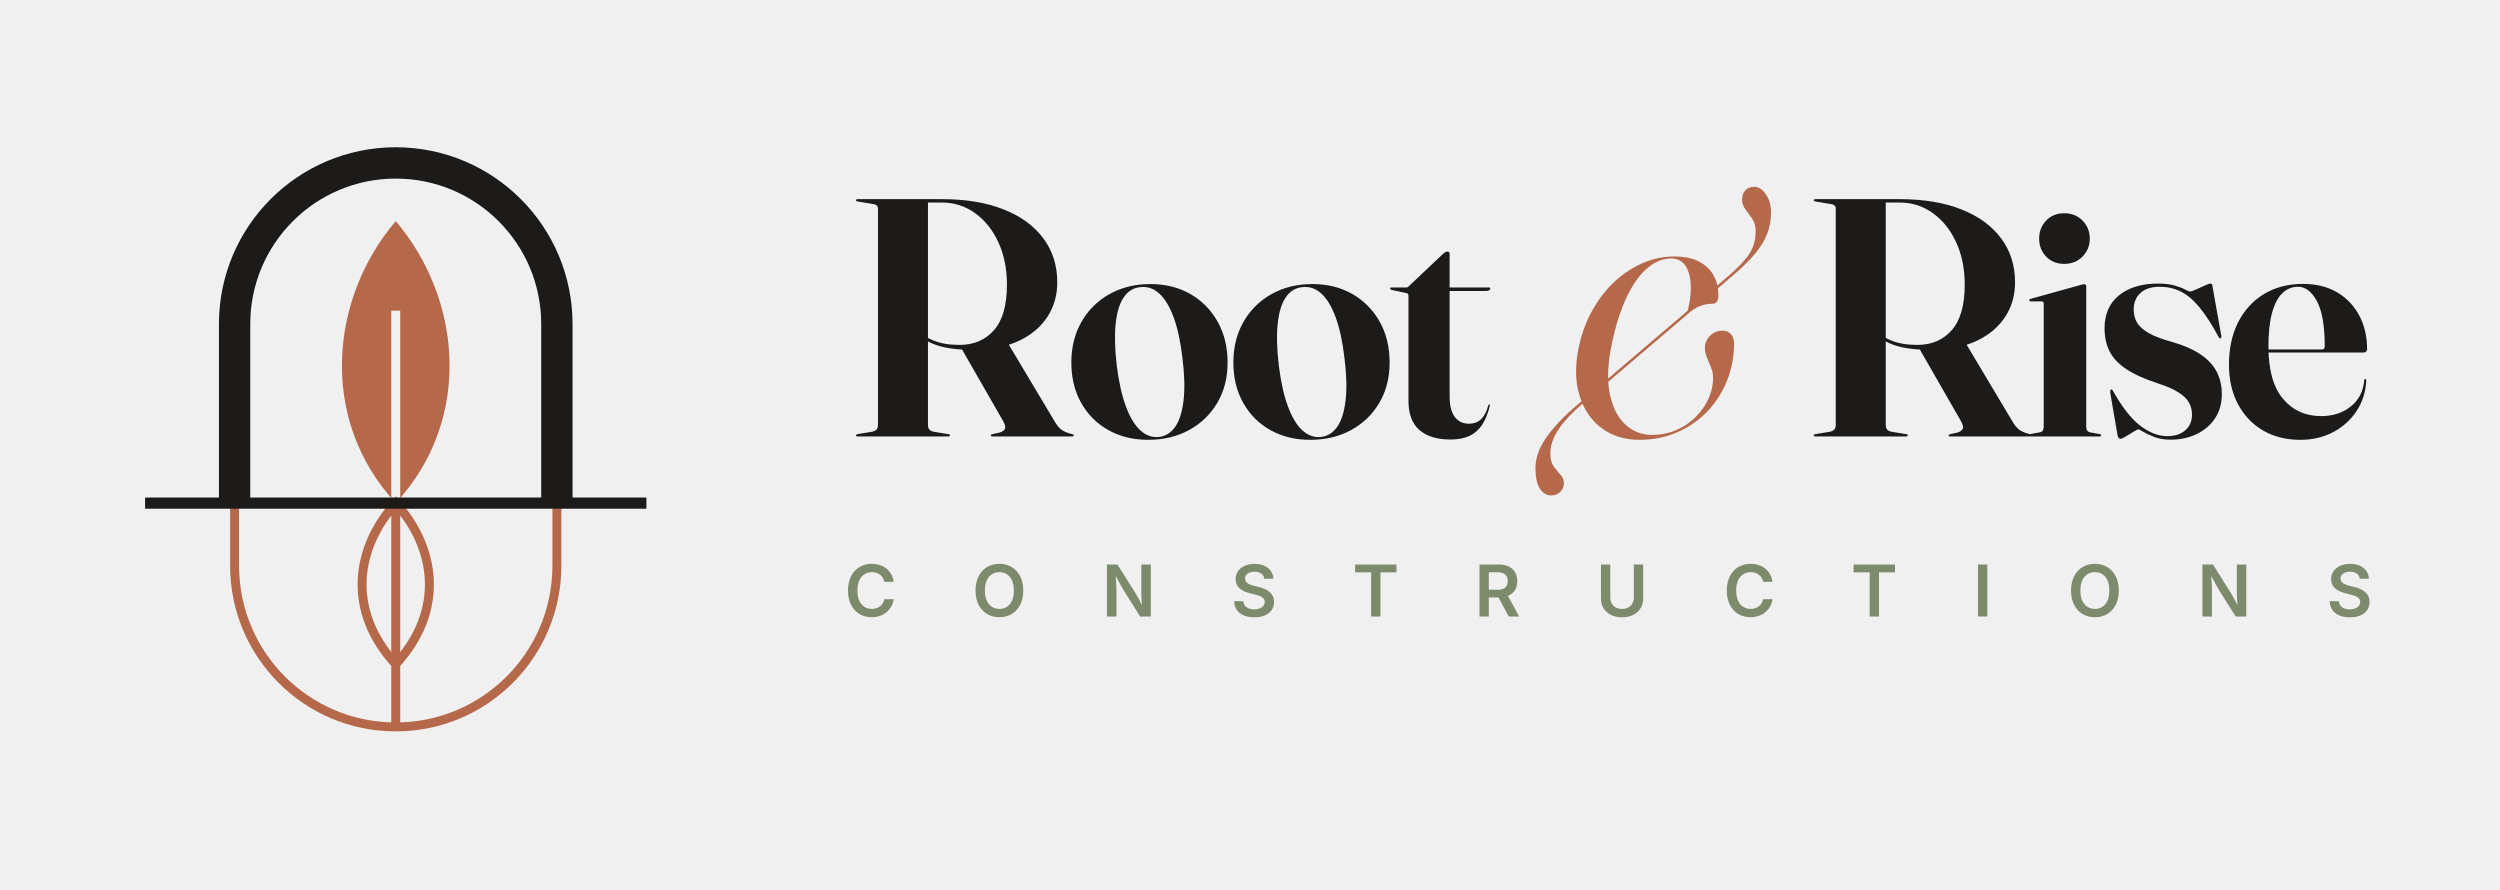
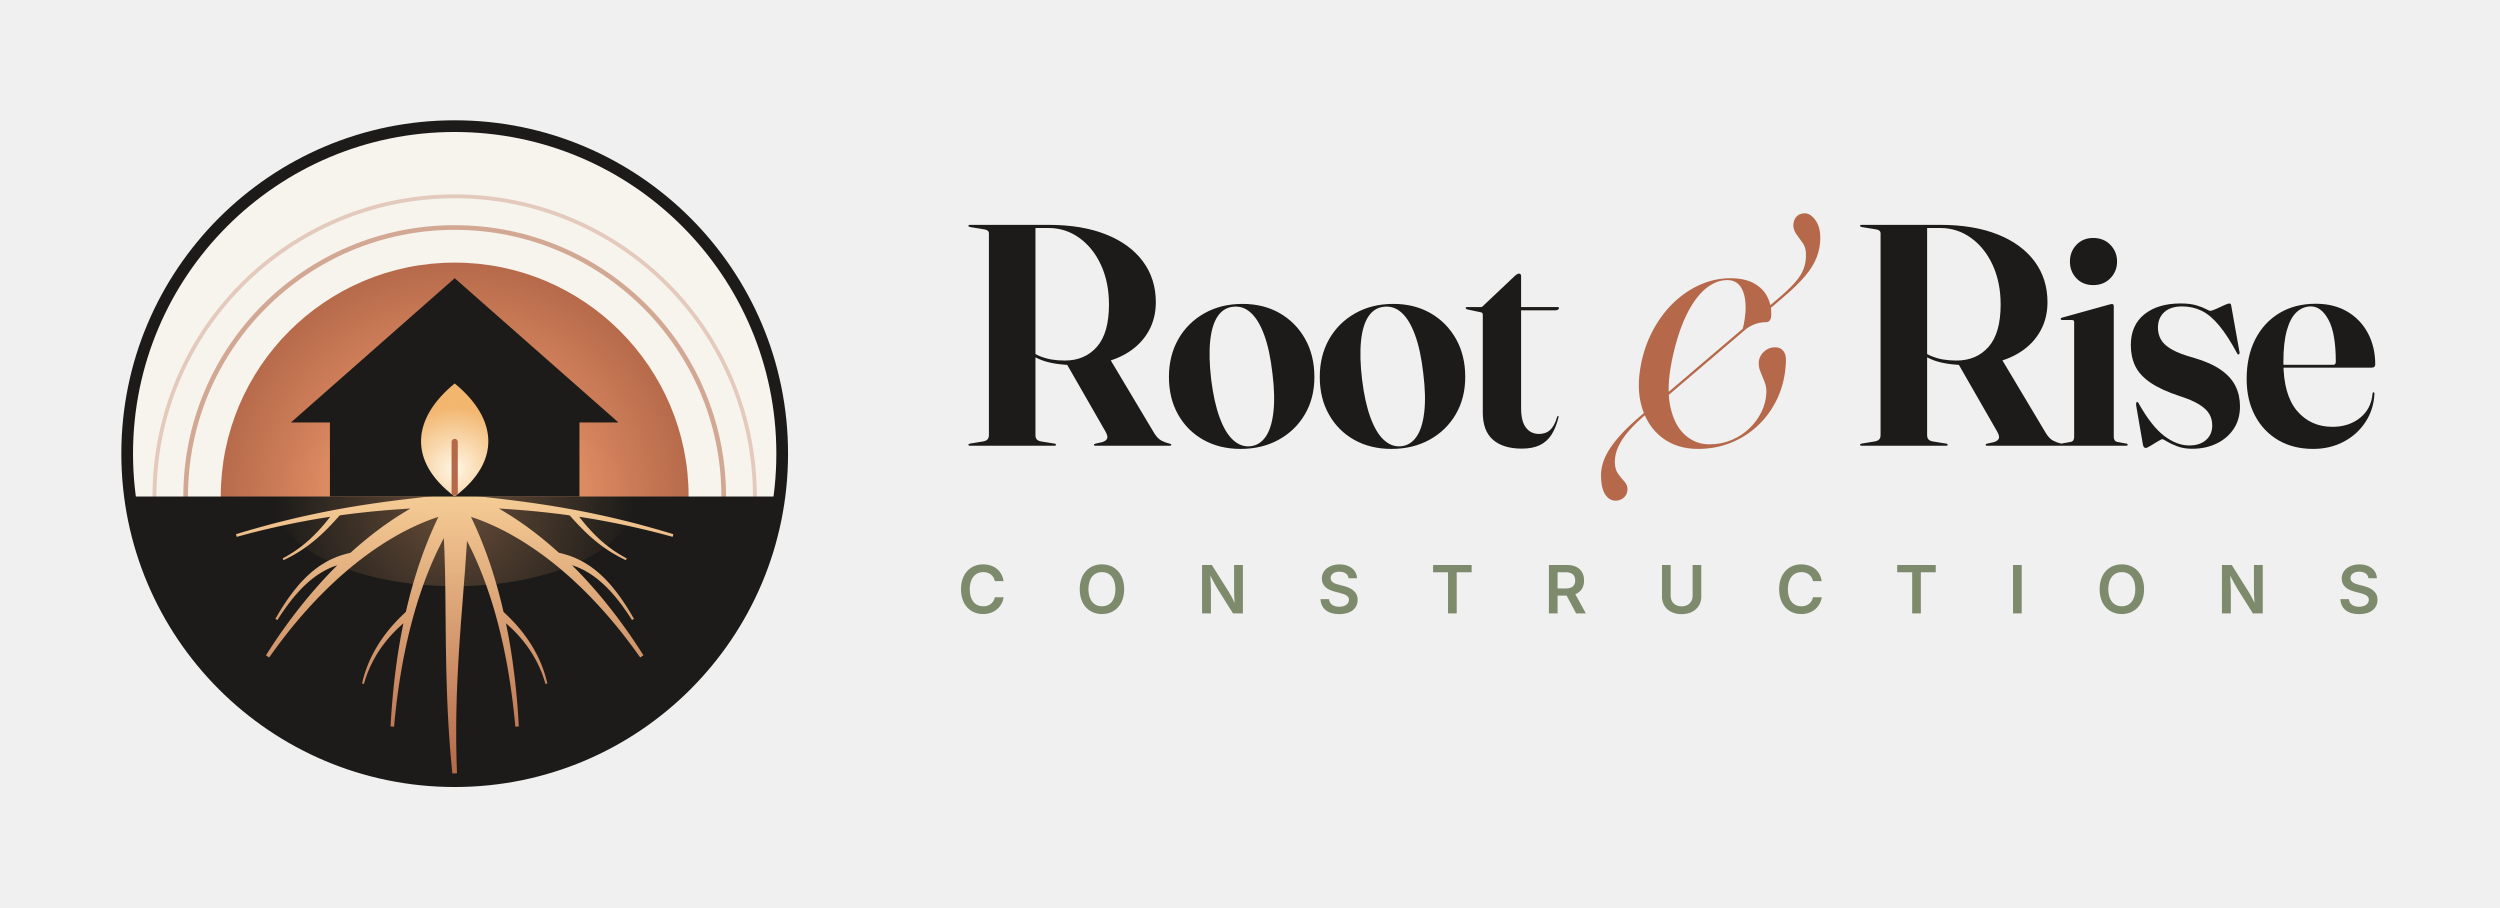
- <svg xmlns="http://www.w3.org/2000/svg" width="472" height="168" viewBox="0 0 471.98 168.00" role="img" aria-label="Root &amp; Rise Constructions">
-   <g transform="translate(24 24) scale(0.8451) translate(-40 -34)">
-     <path d="M64 118 V78 A36 36 0 0 1 136 78 V118" fill="none" stroke="#1C1B19" stroke-width="7" />
-     <path d="M64 118 V132 A36 36 0 0 0 136 132 V118" fill="none" stroke="#B5694A" stroke-width="2" />
-     <mask id="rr-light-5" maskUnits="userSpaceOnUse" x="0" y="0" width="200" height="200">
-       <rect width="200" height="200" fill="#fff" />
-       <path d="M100 119 V75" stroke="#000" stroke-width="2" />
-     </mask>
-     <path d="M100 55 C114.5 72 117.5 99 100 118 C82.5 99 85.5 72 100 55Z" fill="#B5694A" mask="url(#rr-light-5)" />
-     <path d="M100 118 C109 128 111 142 100 154 C89 142 91 128 100 118Z M100 118 V168" fill="none" stroke="#B5694A" stroke-width="2" />
-     <path d="M44 118 H156" stroke="#1C1B19" stroke-width="2.5" />
+ <svg xmlns="http://www.w3.org/2000/svg" width="507" height="184" viewBox="0 0 506.58 184.00" role="img" aria-label="Root &amp; Rise Constructions">
+   <g transform="translate(24 24) scale(0.7907) translate(-14 -14)">
+     <defs>
+       <clipPath id="rr6c">
+         <circle cx="100" cy="100" r="84" />
+       </clipPath>
+       <radialGradient id="rr6s" cx="100" cy="112" r="62" gradientUnits="userSpaceOnUse">
+         <stop offset="0" stop-color="#F2B98C" />
+         <stop offset="0.55" stop-color="#D9875F" />
+         <stop offset="1" stop-color="#B5694A" />
+       </radialGradient>
+       <linearGradient id="rr6r" x1="0" y1="110" x2="0" y2="182" gradientUnits="userSpaceOnUse">
+         <stop offset="0" stop-color="#F6CD96" />
+         <stop offset="1" stop-color="#B5694A" />
+       </linearGradient>
+       <radialGradient id="rr6g" cx="100" cy="104" r="16" gradientUnits="userSpaceOnUse">
+         <stop offset="0" stop-color="#FFF6E4" />
+         <stop offset="1" stop-color="#F2B66F" />
+       </radialGradient>
+       <radialGradient id="rr6h" cx="100" cy="112" r="46" gradientUnits="userSpaceOnUse">
+         <stop offset="0" stop-color="#E9A36F" stop-opacity="0.38" />
+         <stop offset="1" stop-color="#E9A36F" stop-opacity="0" />
+       </radialGradient>
+     </defs>
+     <g clip-path="url(#rr6c)">
+       <rect x="0" y="0" width="200" height="111" fill="#F7F4ED" />
+       <circle cx="100" cy="111" r="60" fill="url(#rr6s)" />
+       <circle cx="100" cy="111" r="69" fill="none" stroke="#B5694A" stroke-width="1.2" opacity="0.55" />
+       <circle cx="100" cy="111" r="77" fill="none" stroke="#B5694A" stroke-width="1" opacity="0.3" />
+       <rect x="0" y="111" width="200" height="100" fill="#1C1B19" />
+       <ellipse cx="100" cy="112" rx="46" ry="22" fill="url(#rr6h)" />
+       <path d="M96.25 111.16 L96.48 112.71 L96.66 114.26 L96.81 115.82 L96.94 117.38 L97.05 118.95 L97.15 120.54 L97.24 122.13 L97.31 123.73 L97.38 125.34 L97.43 126.96 L97.48 128.59 L97.52 130.24 L97.55 131.89 L97.58 133.56 L97.60 135.24 L97.62 136.93 L97.64 138.63 L97.65 140.34 L97.67 142.07 L97.69 143.81 L97.70 145.57 L97.72 147.34 L97.74 149.12 L97.77 150.92 L97.80 152.74 L97.83 154.57 L97.88 156.41 L97.93 158.27 L97.98 160.15 L98.05 162.05 L98.13 163.96 L98.21 165.90 L98.31 167.85 L98.42 169.81 L98.55 171.80 L98.69 173.81 L98.84 175.84 L99.01 177.88 L99.20 179.95 L99.40 182.04 L100.60 181.96 L100.52 179.87 L100.46 177.80 L100.42 175.76 L100.39 173.74 L100.39 171.74 L100.39 169.76 L100.41 167.80 L100.44 165.86 L100.49 163.94 L100.54 162.04 L100.61 160.16 L100.69 158.30 L100.78 156.45 L100.87 154.62 L100.97 152.80 L101.08 151.00 L101.19 149.21 L101.31 147.44 L101.44 145.68 L101.56 143.94 L101.69 142.20 L101.83 140.48 L101.96 138.77 L102.09 137.07 L102.22 135.39 L102.35 133.71 L102.48 132.04 L102.61 130.37 L102.73 128.72 L102.85 127.07 L102.96 125.43 L103.07 123.79 L103.17 122.16 L103.27 120.53 L103.36 118.91 L103.44 117.29 L103.51 115.67 L103.58 114.06 L103.65 112.44 L103.75 110.84Z M99.11 109.03 L98.06 109.48 L96.96 109.95 L95.85 110.43 L94.73 110.93 L93.59 111.47 L92.45 112.03 L91.30 112.62 L90.14 113.24 L88.97 113.90 L87.80 114.58 L86.62 115.30 L85.43 116.04 L84.23 116.82 L83.04 117.64 L81.83 118.48 L80.62 119.37 L79.41 120.28 L78.20 121.23 L76.98 122.22 L75.76 123.24 L74.53 124.30 L73.31 125.39 L72.08 126.52 L70.86 127.69 L69.63 128.89 L68.40 130.13 L67.18 131.41 L65.96 132.73 L64.74 134.09 L63.52 135.49 L62.30 136.93 L61.09 138.41 L59.88 139.93 L58.68 141.48 L57.48 143.09 L56.29 144.73 L55.10 146.41 L53.92 148.14 L52.75 149.91 L51.59 151.72 L52.41 152.28 L53.66 150.54 L54.91 148.84 L56.16 147.19 L57.42 145.58 L58.68 144.02 L59.95 142.51 L61.22 141.04 L62.50 139.61 L63.77 138.23 L65.05 136.88 L66.32 135.59 L67.60 134.33 L68.88 133.12 L70.15 131.94 L71.43 130.81 L72.70 129.72 L73.96 128.67 L75.23 127.66 L76.49 126.69 L77.74 125.76 L78.99 124.87 L80.24 124.02 L81.48 123.20 L82.70 122.43 L83.93 121.69 L85.14 120.99 L86.34 120.32 L87.54 119.69 L88.72 119.10 L89.89 118.55 L91.05 118.03 L92.20 117.54 L93.33 117.09 L94.45 116.68 L95.56 116.30 L96.65 115.95 L97.72 115.65 L98.78 115.38 L99.82 115.15 L100.89 114.97Z M99.11 114.97 L100.18 115.15 L101.22 115.38 L102.28 115.65 L103.35 115.95 L104.44 116.30 L105.55 116.68 L106.67 117.09 L107.80 117.54 L108.95 118.03 L110.11 118.55 L111.28 119.10 L112.46 119.69 L113.66 120.32 L114.86 120.99 L116.07 121.69 L117.30 122.43 L118.52 123.20 L119.76 124.02 L121.01 124.87 L122.26 125.76 L123.51 126.69 L124.77 127.66 L126.04 128.67 L127.30 129.72 L128.57 130.81 L129.85 131.94 L131.12 133.12 L132.40 134.33 L133.68 135.59 L134.95 136.88 L136.23 138.23 L137.50 139.61 L138.78 141.04 L140.05 142.51 L141.32 144.02 L142.58 145.58 L143.84 147.19 L145.09 148.84 L146.34 150.54 L147.59 152.28 L148.41 151.72 L147.25 149.91 L146.08 148.14 L144.90 146.41 L143.71 144.73 L142.52 143.09 L141.32 141.48 L140.12 139.93 L138.91 138.41 L137.70 136.93 L136.48 135.49 L135.26 134.09 L134.04 132.73 L132.82 131.41 L131.60 130.13 L130.37 128.89 L129.14 127.69 L127.92 126.52 L126.69 125.39 L125.47 124.30 L124.24 123.24 L123.02 122.22 L121.80 121.23 L120.59 120.28 L119.38 119.37 L118.17 118.48 L116.96 117.64 L115.77 116.82 L114.57 116.04 L113.38 115.30 L112.20 114.58 L111.03 113.90 L109.86 113.24 L108.70 112.62 L107.55 112.03 L106.41 111.47 L105.27 110.93 L104.15 110.43 L103.04 109.95 L101.94 109.48 L100.89 109.03Z M98.05 111.78 L97.60 112.68 L97.12 113.61 L96.64 114.56 L96.15 115.53 L95.67 116.53 L95.19 117.55 L94.71 118.60 L94.23 119.68 L93.76 120.78 L93.29 121.91 L92.83 123.07 L92.37 124.25 L91.91 125.46 L91.47 126.70 L91.03 127.97 L90.59 129.27 L90.17 130.60 L89.75 131.96 L89.34 133.34 L88.94 134.76 L88.55 136.21 L88.17 137.69 L87.80 139.20 L87.44 140.74 L87.09 142.32 L86.76 143.93 L86.44 145.57 L86.12 147.24 L85.83 148.94 L85.54 150.68 L85.27 152.45 L85.02 154.26 L84.78 156.10 L84.55 157.97 L84.34 159.88 L84.15 161.83 L83.97 163.81 L83.81 165.83 L83.67 167.88 L83.55 169.97 L84.45 170.03 L84.64 167.96 L84.86 165.92 L85.09 163.92 L85.34 161.96 L85.61 160.04 L85.89 158.16 L86.19 156.31 L86.50 154.49 L86.83 152.72 L87.18 150.98 L87.53 149.27 L87.91 147.60 L88.29 145.97 L88.69 144.37 L89.10 142.80 L89.52 141.27 L89.95 139.77 L90.39 138.31 L90.85 136.88 L91.31 135.49 L91.78 134.13 L92.26 132.80 L92.75 131.50 L93.25 130.23 L93.75 129.00 L94.26 127.80 L94.78 126.63 L95.30 125.49 L95.83 124.39 L96.37 123.31 L96.90 122.26 L97.45 121.25 L98.00 120.26 L98.55 119.31 L99.10 118.39 L99.66 117.49 L100.22 116.63 L100.78 115.80 L101.35 114.99 L101.95 114.22Z M98.05 114.22 L98.65 114.99 L99.22 115.80 L99.78 116.63 L100.34 117.49 L100.90 118.39 L101.45 119.31 L102.00 120.26 L102.55 121.25 L103.10 122.26 L103.63 123.31 L104.17 124.39 L104.70 125.49 L105.22 126.63 L105.74 127.80 L106.25 129.00 L106.75 130.23 L107.25 131.50 L107.74 132.80 L108.22 134.13 L108.69 135.49 L109.15 136.88 L109.61 138.31 L110.05 139.77 L110.48 141.27 L110.90 142.80 L111.31 144.37 L111.71 145.97 L112.09 147.60 L112.47 149.27 L112.82 150.98 L113.17 152.72 L113.50 154.49 L113.81 156.31 L114.11 158.16 L114.39 160.04 L114.66 161.96 L114.91 163.92 L115.14 165.92 L115.36 167.96 L115.55 170.03 L116.45 169.97 L116.33 167.88 L116.19 165.83 L116.03 163.81 L115.85 161.83 L115.66 159.88 L115.45 157.97 L115.22 156.10 L114.98 154.26 L114.73 152.45 L114.46 150.68 L114.17 148.94 L113.88 147.24 L113.56 145.57 L113.24 143.93 L112.91 142.32 L112.56 140.74 L112.20 139.20 L111.83 137.69 L111.45 136.21 L111.06 134.76 L110.66 133.34 L110.25 131.96 L109.83 130.60 L109.41 129.27 L108.97 127.97 L108.53 126.70 L108.09 125.46 L107.63 124.25 L107.17 123.07 L106.71 121.91 L106.24 120.78 L105.77 119.68 L105.29 118.60 L104.81 117.55 L104.33 116.53 L103.85 115.53 L103.36 114.56 L102.88 113.61 L102.40 112.68 L101.95 111.78Z M98.87 110.30 L97.89 110.45 L96.89 110.58 L95.88 110.70 L94.84 110.82 L93.78 110.95 L92.70 111.07 L91.60 111.20 L90.48 111.33 L89.34 111.46 L88.19 111.59 L87.01 111.74 L85.81 111.88 L84.59 112.04 L83.35 112.20 L82.10 112.36 L80.82 112.54 L79.52 112.72 L78.20 112.92 L76.86 113.12 L75.50 113.33 L74.12 113.56 L72.72 113.79 L71.30 114.04 L69.85 114.30 L68.39 114.58 L66.91 114.87 L65.40 115.17 L63.88 115.49 L62.33 115.82 L60.76 116.17 L59.17 116.53 L57.56 116.92 L55.93 117.32 L54.28 117.73 L52.60 118.17 L50.91 118.63 L49.19 119.11 L47.45 119.60 L45.69 120.12 L43.90 120.66 L44.10 121.34 L45.89 120.85 L47.66 120.38 L49.41 119.94 L51.14 119.52 L52.84 119.12 L54.52 118.74 L56.18 118.37 L57.81 118.03 L59.43 117.70 L61.02 117.40 L62.59 117.10 L64.14 116.83 L65.66 116.57 L67.17 116.33 L68.65 116.10 L70.11 115.89 L71.55 115.69 L72.97 115.50 L74.37 115.33 L75.75 115.17 L77.11 115.02 L78.44 114.88 L79.76 114.75 L81.06 114.63 L82.33 114.52 L83.59 114.42 L84.82 114.33 L86.04 114.24 L87.23 114.16 L88.41 114.09 L89.56 114.03 L90.70 113.97 L91.82 113.92 L92.92 113.87 L94.00 113.83 L95.06 113.79 L96.10 113.75 L97.13 113.72 L98.14 113.70 L99.13 113.70Z M100.87 113.70 L101.86 113.70 L102.87 113.72 L103.90 113.75 L104.94 113.79 L106.00 113.83 L107.08 113.87 L108.18 113.92 L109.30 113.97 L110.44 114.03 L111.59 114.09 L112.77 114.16 L113.96 114.24 L115.18 114.33 L116.41 114.42 L117.67 114.52 L118.94 114.63 L120.24 114.75 L121.56 114.88 L122.89 115.02 L124.25 115.17 L125.63 115.33 L127.03 115.50 L128.45 115.69 L129.89 115.89 L131.35 116.10 L132.83 116.33 L134.34 116.57 L135.86 116.83 L137.41 117.10 L138.98 117.40 L140.57 117.70 L142.19 118.03 L143.82 118.37 L145.48 118.74 L147.16 119.12 L148.86 119.52 L150.59 119.94 L152.34 120.38 L154.11 120.85 L155.90 121.34 L156.10 120.66 L154.31 120.12 L152.55 119.60 L150.81 119.11 L149.09 118.63 L147.40 118.17 L145.72 117.73 L144.07 117.32 L142.44 116.92 L140.83 116.53 L139.24 116.17 L137.67 115.82 L136.12 115.49 L134.60 115.17 L133.09 114.87 L131.61 114.58 L130.15 114.30 L128.70 114.04 L127.28 113.79 L125.88 113.56 L124.50 113.33 L123.14 113.12 L121.80 112.92 L120.48 112.72 L119.18 112.54 L117.90 112.36 L116.65 112.20 L115.41 112.04 L114.19 111.88 L112.99 111.74 L111.81 111.59 L110.66 111.46 L109.52 111.33 L108.40 111.20 L107.30 111.07 L106.22 110.95 L105.16 110.82 L104.12 110.70 L103.11 110.58 L102.11 110.45 L101.13 110.30Z M74.09 125.24 L73.48 125.37 L72.87 125.52 L72.26 125.67 L71.66 125.84 L71.07 126.02 L70.49 126.21 L69.91 126.42 L69.34 126.65 L68.78 126.89 L68.23 127.15 L67.68 127.42 L67.14 127.71 L66.61 128.02 L66.09 128.34 L65.57 128.67 L65.05 129.02 L64.55 129.39 L64.05 129.77 L63.55 130.17 L63.06 130.59 L62.58 131.02 L62.10 131.46 L61.62 131.93 L61.15 132.41 L60.69 132.90 L60.22 133.41 L59.76 133.94 L59.31 134.49 L58.86 135.05 L58.41 135.63 L57.96 136.23 L57.51 136.84 L57.07 137.47 L56.63 138.12 L56.19 138.78 L55.75 139.46 L55.32 140.16 L54.88 140.88 L54.45 141.62 L54.01 142.37 L54.52 142.68 L54.99 141.95 L55.46 141.24 L55.92 140.56 L56.39 139.89 L56.85 139.24 L57.32 138.60 L57.79 137.99 L58.25 137.40 L58.72 136.82 L59.19 136.27 L59.66 135.73 L60.14 135.21 L60.61 134.71 L61.08 134.23 L61.56 133.76 L62.04 133.32 L62.52 132.89 L63.00 132.48 L63.49 132.09 L63.97 131.72 L64.46 131.36 L64.96 131.02 L65.45 130.70 L65.95 130.40 L66.45 130.11 L66.95 129.84 L67.46 129.59 L67.96 129.35 L68.48 129.13 L69.00 128.93 L69.52 128.75 L70.04 128.58 L70.57 128.42 L71.11 128.28 L71.65 128.16 L72.19 128.06 L72.74 127.97 L73.30 127.90 L73.86 127.84 L74.45 127.81Z M125.55 127.81 L126.14 127.84 L126.70 127.90 L127.26 127.97 L127.81 128.06 L128.35 128.16 L128.89 128.28 L129.43 128.42 L129.96 128.58 L130.48 128.75 L131.00 128.93 L131.52 129.13 L132.04 129.35 L132.54 129.59 L133.05 129.84 L133.55 130.11 L134.05 130.40 L134.55 130.70 L135.04 131.02 L135.54 131.36 L136.03 131.72 L136.51 132.09 L137.00 132.48 L137.48 132.89 L137.96 133.32 L138.44 133.76 L138.92 134.23 L139.39 134.71 L139.86 135.21 L140.34 135.73 L140.81 136.27 L141.28 136.82 L141.75 137.40 L142.21 137.99 L142.68 138.60 L143.15 139.24 L143.61 139.89 L144.08 140.56 L144.54 141.24 L145.01 141.95 L145.48 142.68 L145.99 142.37 L145.55 141.62 L145.12 140.88 L144.68 140.16 L144.25 139.46 L143.81 138.78 L143.37 138.12 L142.93 137.47 L142.49 136.84 L142.04 136.23 L141.59 135.63 L141.14 135.05 L140.69 134.49 L140.24 133.94 L139.78 133.41 L139.31 132.90 L138.85 132.41 L138.38 131.93 L137.90 131.46 L137.42 131.02 L136.94 130.59 L136.45 130.17 L135.95 129.77 L135.45 129.39 L134.95 129.02 L134.43 128.67 L133.91 128.34 L133.39 128.02 L132.86 127.71 L132.32 127.42 L131.77 127.15 L131.22 126.89 L130.66 126.65 L130.09 126.42 L129.51 126.21 L128.93 126.02 L128.34 125.84 L127.74 125.67 L127.13 125.52 L126.52 125.37 L125.91 125.24Z M87.85 140.23 L87.50 140.57 L87.13 140.91 L86.76 141.26 L86.40 141.61 L86.03 141.97 L85.67 142.33 L85.31 142.70 L84.95 143.08 L84.59 143.47 L84.23 143.86 L83.88 144.26 L83.53 144.67 L83.19 145.08 L82.85 145.50 L82.51 145.93 L82.17 146.37 L81.85 146.81 L81.52 147.26 L81.20 147.72 L80.89 148.18 L80.58 148.65 L80.28 149.13 L79.99 149.61 L79.70 150.11 L79.42 150.61 L79.15 151.11 L78.88 151.63 L78.62 152.15 L78.37 152.68 L78.13 153.21 L77.90 153.75 L77.67 154.30 L77.46 154.86 L77.25 155.42 L77.06 155.99 L76.87 156.57 L76.70 157.15 L76.53 157.74 L76.38 158.34 L76.24 158.94 L76.72 159.07 L76.89 158.48 L77.07 157.90 L77.26 157.33 L77.46 156.77 L77.67 156.21 L77.89 155.67 L78.12 155.13 L78.36 154.59 L78.61 154.07 L78.86 153.56 L79.12 153.05 L79.40 152.55 L79.68 152.06 L79.96 151.57 L80.26 151.10 L80.56 150.63 L80.86 150.17 L81.18 149.72 L81.49 149.27 L81.82 148.84 L82.15 148.41 L82.48 147.99 L82.83 147.57 L83.17 147.17 L83.52 146.77 L83.87 146.38 L84.23 146.00 L84.59 145.63 L84.95 145.26 L85.32 144.90 L85.69 144.56 L86.06 144.21 L86.43 143.88 L86.81 143.55 L87.19 143.24 L87.57 142.93 L87.95 142.63 L88.33 142.34 L88.71 142.05 L89.11 141.79Z M110.89 141.79 L111.29 142.05 L111.67 142.34 L112.05 142.63 L112.43 142.93 L112.81 143.24 L113.19 143.55 L113.57 143.88 L113.94 144.21 L114.31 144.56 L114.68 144.90 L115.05 145.26 L115.41 145.63 L115.77 146.00 L116.13 146.38 L116.48 146.77 L116.83 147.17 L117.17 147.57 L117.52 147.99 L117.85 148.41 L118.18 148.84 L118.51 149.27 L118.82 149.72 L119.14 150.17 L119.44 150.63 L119.74 151.10 L120.04 151.57 L120.32 152.06 L120.60 152.55 L120.88 153.05 L121.14 153.56 L121.39 154.07 L121.64 154.59 L121.88 155.13 L122.11 155.67 L122.33 156.21 L122.54 156.77 L122.74 157.33 L122.93 157.90 L123.11 158.48 L123.28 159.07 L123.76 158.94 L123.62 158.34 L123.47 157.74 L123.30 157.15 L123.13 156.57 L122.94 155.99 L122.75 155.42 L122.54 154.86 L122.33 154.30 L122.10 153.75 L121.87 153.21 L121.63 152.68 L121.38 152.15 L121.12 151.63 L120.85 151.11 L120.58 150.61 L120.30 150.11 L120.01 149.61 L119.72 149.13 L119.42 148.65 L119.11 148.18 L118.80 147.72 L118.48 147.26 L118.15 146.81 L117.83 146.37 L117.49 145.93 L117.15 145.50 L116.81 145.08 L116.47 144.67 L116.12 144.26 L115.77 143.86 L115.41 143.47 L115.05 143.08 L114.69 142.70 L114.33 142.33 L113.97 141.97 L113.60 141.61 L113.24 141.26 L112.87 140.91 L112.50 140.57 L112.15 140.23Z M69.28 114.53 L69.01 114.92 L68.73 115.31 L68.45 115.68 L68.17 116.05 L67.89 116.42 L67.60 116.78 L67.32 117.14 L67.03 117.50 L66.74 117.85 L66.45 118.20 L66.15 118.54 L65.86 118.88 L65.56 119.21 L65.26 119.54 L64.95 119.87 L64.65 120.19 L64.34 120.51 L64.02 120.83 L63.71 121.14 L63.38 121.45 L63.06 121.76 L62.73 122.06 L62.40 122.36 L62.06 122.65 L61.72 122.94 L61.37 123.23 L61.02 123.51 L60.66 123.79 L60.29 124.07 L59.92 124.34 L59.55 124.61 L59.17 124.88 L58.78 125.14 L58.39 125.40 L57.98 125.65 L57.58 125.90 L57.16 126.15 L56.74 126.39 L56.31 126.64 L55.87 126.87 L56.10 127.32 L56.55 127.10 L57.00 126.88 L57.44 126.66 L57.88 126.43 L58.30 126.20 L58.73 125.96 L59.14 125.72 L59.55 125.48 L59.96 125.23 L60.36 124.98 L60.75 124.72 L61.14 124.46 L61.52 124.20 L61.90 123.93 L62.28 123.66 L62.65 123.38 L63.01 123.10 L63.37 122.82 L63.73 122.53 L64.08 122.24 L64.43 121.94 L64.78 121.65 L65.12 121.34 L65.47 121.04 L65.80 120.73 L66.14 120.41 L66.47 120.10 L66.80 119.78 L67.13 119.45 L67.46 119.12 L67.78 118.79 L68.11 118.45 L68.43 118.12 L68.75 117.77 L69.07 117.43 L69.39 117.08 L69.71 116.73 L70.03 116.37 L70.36 116.01 L70.69 115.66Z M129.31 115.66 L129.64 116.01 L129.97 116.37 L130.29 116.73 L130.61 117.08 L130.93 117.43 L131.25 117.77 L131.57 118.12 L131.89 118.45 L132.22 118.79 L132.54 119.12 L132.87 119.45 L133.20 119.78 L133.53 120.10 L133.86 120.41 L134.20 120.73 L134.53 121.04 L134.88 121.34 L135.22 121.65 L135.57 121.94 L135.92 122.24 L136.27 122.53 L136.63 122.82 L136.99 123.10 L137.35 123.38 L137.72 123.66 L138.10 123.93 L138.48 124.20 L138.86 124.46 L139.25 124.72 L139.64 124.98 L140.04 125.23 L140.45 125.48 L140.86 125.72 L141.27 125.96 L141.70 126.20 L142.12 126.43 L142.56 126.66 L143.00 126.88 L143.45 127.10 L143.90 127.32 L144.13 126.87 L143.69 126.64 L143.26 126.39 L142.84 126.15 L142.42 125.90 L142.02 125.65 L141.61 125.40 L141.22 125.14 L140.83 124.88 L140.45 124.61 L140.08 124.34 L139.71 124.07 L139.34 123.79 L138.98 123.51 L138.63 123.23 L138.28 122.94 L137.94 122.65 L137.60 122.36 L137.27 122.06 L136.94 121.76 L136.62 121.45 L136.29 121.14 L135.98 120.83 L135.66 120.51 L135.35 120.19 L135.05 119.87 L134.74 119.54 L134.44 119.21 L134.14 118.88 L133.85 118.54 L133.55 118.20 L133.26 117.85 L132.97 117.50 L132.68 117.14 L132.40 116.78 L132.11 116.42 L131.83 116.05 L131.55 115.68 L131.27 115.31 L130.99 114.92 L130.72 114.53Z" fill="url(#rr6r)" />
+     </g>
+     <path d="M58 92 L100 55 L142 92 L132 92 L132 111 L68 111 L68 92 Z" fill="#1C1B19" />
+     <path d="M100 111 C88 102 89 91 100 82 C111 91 112 102 100 111Z" fill="url(#rr6g)" />
+     <path d="M100 110 V97" stroke="#B5694A" stroke-width="1.6" stroke-linecap="round" />
+     <circle cx="100" cy="100" r="84" fill="none" stroke="#1C1B19" stroke-width="3" />
  </g>
-   <g transform="translate(159.41 37.60)">
+   <g transform="translate(194.00 45.60)">
    <path transform="translate(0 44.80)" d="M40.19 -29.12Q40.19 -25.86 38.75 -23.28Q37.31 -20.7 34.69 -19.01Q32.06 -17.31 28.45 -16.67Q27.78 -16.58 27.09 -16.5Q26.4 -16.42 25.68 -16.38Q24.96 -16.35 24.19 -16.35Q21.66 -16.35 19.79 -16.66Q17.92 -16.96 16.51 -17.58Q15.1 -18.21 13.95 -19.14L14.27 -19.65Q15.33 -18.75 16.51 -18.24Q17.7 -17.73 18.99 -17.5Q20.29 -17.28 21.73 -17.28Q25.79 -17.28 28.24 -20.06Q30.69 -22.85 30.69 -28.64Q30.69 -33.15 29.07 -36.66Q27.46 -40.16 24.67 -42.16Q21.89 -44.16 18.43 -44.16H15.78V-2.18Q15.78 -1.57 16.08 -1.26Q16.38 -0.96 17.02 -0.86L19.55 -0.45Q19.74 -0.45 19.84 -0.38Q19.94 -0.32 19.94 -0.22Q19.94 0 19.62 0H2.5Q2.34 0 2.26 -0.06Q2.18 -0.13 2.18 -0.22Q2.18 -0.38 2.56 -0.45L5.06 -0.86Q5.73 -0.96 6.03 -1.26Q6.34 -1.57 6.34 -2.18V-43.07Q6.34 -43.46 6.03 -43.66Q5.73 -43.87 5.06 -43.94L2.56 -44.35Q2.18 -44.42 2.18 -44.58Q2.18 -44.67 2.26 -44.74Q2.34 -44.8 2.5 -44.8H18.4Q25.22 -44.8 30.08 -42.86Q34.94 -40.93 37.57 -37.39Q40.19 -33.86 40.19 -29.12ZM21.92 -16.93 30.69 -17.92 39.9 -2.5Q40.58 -1.44 41.3 -1.06Q42.02 -0.67 42.91 -0.45Q43.14 -0.38 43.23 -0.35Q43.33 -0.32 43.33 -0.22Q43.33 -0.13 43.25 -0.06Q43.17 0 43.01 0H27.94Q27.65 0 27.65 -0.22Q27.65 -0.32 27.74 -0.35Q27.84 -0.38 28.03 -0.45L29.34 -0.74Q30.11 -0.99 30.32 -1.46Q30.53 -1.92 29.95 -2.94Z M57.76 -28.77Q62.02 -28.77 65.3 -26.9Q68.58 -25.02 70.46 -21.68Q72.35 -18.34 72.35 -13.95Q72.35 -9.66 70.42 -6.37Q68.48 -3.07 65.1 -1.22Q61.73 0.64 57.38 0.64Q53.12 0.64 49.84 -1.2Q46.56 -3.04 44.7 -6.34Q42.85 -9.63 42.85 -13.95Q42.85 -18.27 44.75 -21.62Q46.66 -24.96 50.03 -26.86Q53.41 -28.77 57.76 -28.77ZM59.36 0.1Q61.25 -0.1 62.45 -1.81Q63.65 -3.52 64.03 -6.77Q64.42 -10.02 63.84 -14.69Q63.3 -19.42 62.16 -22.5Q61.02 -25.57 59.44 -26.99Q57.86 -28.42 55.87 -28.19Q53.92 -28 52.74 -26.26Q51.55 -24.51 51.22 -21.28Q50.88 -18.05 51.42 -13.41Q52 -8.77 53.14 -5.7Q54.27 -2.62 55.86 -1.17Q57.44 0.29 59.36 0.1Z M88.35 -28.77Q92.61 -28.77 95.89 -26.9Q99.17 -25.02 101.06 -21.68Q102.94 -18.34 102.94 -13.95Q102.94 -9.66 101.01 -6.37Q99.07 -3.07 95.7 -1.22Q92.32 0.64 87.97 0.64Q83.71 0.64 80.43 -1.2Q77.15 -3.04 75.3 -6.34Q73.44 -9.63 73.44 -13.95Q73.44 -18.27 75.34 -21.62Q77.25 -24.96 80.62 -26.86Q84 -28.77 88.35 -28.77ZM89.95 0.1Q91.84 -0.1 93.04 -1.81Q94.24 -3.52 94.62 -6.77Q95.01 -10.02 94.43 -14.69Q93.89 -19.42 92.75 -22.5Q91.62 -25.57 90.03 -26.99Q88.45 -28.42 86.46 -28.19Q84.51 -28 83.33 -26.26Q82.14 -24.51 81.81 -21.28Q81.47 -18.05 82.02 -13.41Q82.59 -8.77 83.73 -5.7Q84.86 -2.62 86.45 -1.17Q88.03 0.29 89.95 0.1Z M106.08 -27.07 103.36 -27.65Q103.17 -27.71 103.1 -27.78Q103.04 -27.84 103.04 -27.94Q103.04 -28.03 103.1 -28.08Q103.17 -28.13 103.23 -28.13H106.02Q106.24 -28.13 106.37 -28.19Q106.5 -28.26 106.62 -28.42L113.12 -34.56Q113.31 -34.72 113.5 -34.82Q113.7 -34.91 113.86 -34.91Q114.05 -34.91 114.16 -34.78Q114.27 -34.66 114.27 -34.43V-7.58Q114.27 -4.96 115.25 -3.68Q116.22 -2.4 117.92 -2.4Q118.53 -2.4 119.09 -2.58Q119.65 -2.75 120.11 -3.17Q120.58 -3.58 120.94 -4.24Q121.31 -4.9 121.57 -5.86Q121.63 -6.05 121.78 -6.03Q121.92 -6.02 121.86 -5.79Q121.34 -3.65 120.42 -2.22Q119.49 -0.8 118.03 -0.11Q116.58 0.58 114.43 0.58Q110.62 0.58 108.56 -1.22Q106.5 -3.01 106.5 -6.75V-26.5Q106.5 -26.75 106.42 -26.9Q106.34 -27.04 106.08 -27.07ZM111.81 -27.46 112.06 -28.13H121.66Q121.82 -28.13 121.89 -28.08Q121.95 -28.03 121.95 -27.9Q121.95 -27.74 121.74 -27.6Q121.54 -27.46 121.15 -27.46Z" fill="#1C1B19" />
    <path transform="translate(132.58 44.80)" d="M5.63 -5.82 33.92 -29.95Q36.03 -31.74 37.26 -33.15Q38.5 -34.56 38.99 -35.9Q39.49 -37.25 39.46 -38.85Q39.46 -40.16 38.82 -41.09Q38.18 -42.02 37.55 -42.85Q36.93 -43.68 36.9 -44.67Q36.9 -45.7 37.47 -46.4Q38.05 -47.1 39.17 -47.14Q40.32 -47.17 41.33 -45.82Q42.34 -44.48 42.37 -42.24Q42.37 -40.19 41.68 -38.34Q40.99 -36.48 39.38 -34.53Q37.76 -32.58 35.01 -30.24L6.78 -6.18Q4.8 -4.48 3.44 -2.9Q2.08 -1.31 1.39 0.21Q0.7 1.73 0.7 3.26Q0.7 4.77 1.34 5.66Q1.98 6.56 2.61 7.22Q3.23 7.87 3.26 8.77Q3.3 9.7 2.64 10.4Q1.98 11.1 0.9 11.14Q-0.42 11.14 -1.25 9.89Q-2.08 8.64 -2.11 6.02Q-2.11 3.17 -0.1 0.26Q1.92 -2.66 5.63 -5.82ZM31.42 -10.62Q31.49 -11.9 31.07 -12.94Q30.66 -13.98 30.24 -14.98Q29.82 -15.97 29.89 -17.06Q29.95 -17.73 30.37 -18.4Q30.78 -19.07 31.52 -19.52Q32.26 -19.97 33.25 -19.97Q34.3 -19.97 34.9 -19.2Q35.49 -18.43 35.39 -16.96Q35.23 -13.09 33.78 -9.86Q32.32 -6.62 29.89 -4.27Q27.46 -1.92 24.32 -0.64Q21.18 0.64 17.57 0.64Q13.34 0.64 10.37 -1.58Q7.39 -3.81 6.19 -7.78Q4.99 -11.74 6.08 -16.9Q6.91 -20.77 8.69 -23.9Q10.46 -27.04 12.91 -29.3Q15.36 -31.55 18.24 -32.77Q21.12 -33.98 24.1 -33.98Q27.07 -33.98 28.94 -32.93Q30.82 -31.87 31.66 -30.14Q32.51 -28.42 32.42 -26.37Q32.38 -25.73 32.1 -25.39Q31.81 -25.06 31.42 -25.06Q30.05 -25.06 28.9 -24.59Q27.74 -24.13 26.4 -22.94Q26.56 -23.39 26.8 -24.4Q27.04 -25.41 27.2 -27.14Q27.36 -30.14 26.43 -31.87Q25.5 -33.6 23.52 -33.6Q21.18 -33.6 19.02 -31.78Q16.86 -29.95 15.14 -26.35Q13.41 -22.75 12.29 -17.38Q11.14 -11.81 11.94 -8Q12.74 -4.19 14.88 -2.24Q17.02 -0.29 19.87 -0.29Q22.3 -0.29 24.38 -1.17Q26.46 -2.05 28 -3.54Q29.54 -5.02 30.43 -6.86Q31.33 -8.7 31.42 -10.62Z" fill="#B5694A" />
    <path transform="translate(180.83 44.80)" d="M40.19 -29.12Q40.19 -25.86 38.75 -23.28Q37.31 -20.7 34.69 -19.01Q32.06 -17.31 28.45 -16.67Q27.78 -16.58 27.09 -16.5Q26.4 -16.42 25.68 -16.38Q24.96 -16.35 24.19 -16.35Q21.66 -16.35 19.79 -16.66Q17.92 -16.96 16.51 -17.58Q15.1 -18.21 13.95 -19.14L14.27 -19.65Q15.33 -18.75 16.51 -18.24Q17.7 -17.73 18.99 -17.5Q20.29 -17.28 21.73 -17.28Q25.79 -17.28 28.24 -20.06Q30.69 -22.85 30.69 -28.64Q30.69 -33.15 29.07 -36.66Q27.46 -40.16 24.67 -42.16Q21.89 -44.16 18.43 -44.16H15.78V-2.18Q15.78 -1.57 16.08 -1.26Q16.38 -0.96 17.02 -0.86L19.55 -0.45Q19.74 -0.45 19.84 -0.38Q19.94 -0.32 19.94 -0.22Q19.94 0 19.62 0H2.5Q2.34 0 2.26 -0.06Q2.18 -0.13 2.18 -0.22Q2.18 -0.38 2.56 -0.45L5.06 -0.86Q5.73 -0.96 6.03 -1.26Q6.34 -1.57 6.34 -2.18V-43.07Q6.34 -43.46 6.03 -43.66Q5.73 -43.87 5.06 -43.94L2.56 -44.35Q2.18 -44.42 2.18 -44.58Q2.18 -44.67 2.26 -44.74Q2.34 -44.8 2.5 -44.8H18.4Q25.22 -44.8 30.08 -42.86Q34.94 -40.93 37.57 -37.39Q40.19 -33.86 40.19 -29.12ZM21.92 -16.93 30.69 -17.92 39.9 -2.5Q40.58 -1.44 41.3 -1.06Q42.02 -0.67 42.91 -0.45Q43.14 -0.38 43.23 -0.35Q43.33 -0.32 43.33 -0.22Q43.33 -0.13 43.25 -0.06Q43.17 0 43.01 0H27.94Q27.65 0 27.65 -0.22Q27.65 -0.32 27.74 -0.35Q27.84 -0.38 28.03 -0.45L29.34 -0.74Q30.11 -0.99 30.32 -1.46Q30.53 -1.92 29.95 -2.94Z M53.63 -28.38V-1.79Q53.63 -1.38 53.82 -1.1Q54.02 -0.83 54.4 -0.77L56.1 -0.45Q56.32 -0.45 56.38 -0.38Q56.45 -0.32 56.45 -0.22Q56.45 -0.13 56.38 -0.06Q56.32 0 56.16 0H43.01Q42.91 0 42.83 -0.06Q42.75 -0.13 42.75 -0.22Q42.75 -0.29 42.82 -0.35Q42.88 -0.42 43.07 -0.45L44.83 -0.77Q45.25 -0.83 45.42 -1.1Q45.6 -1.38 45.6 -1.76V-25.09Q45.6 -25.28 45.5 -25.39Q45.41 -25.5 45.15 -25.5H43.17Q43.01 -25.5 42.94 -25.57Q42.88 -25.63 42.88 -25.73Q42.88 -25.86 42.96 -25.9Q43.04 -25.95 43.14 -25.98L52.61 -28.61Q52.93 -28.7 53.04 -28.72Q53.15 -28.74 53.28 -28.74Q53.47 -28.74 53.55 -28.62Q53.63 -28.51 53.63 -28.38ZM49.47 -32.58Q47.36 -32.58 46.05 -33.97Q44.74 -35.36 44.74 -37.34Q44.74 -39.36 46.06 -40.75Q47.39 -42.14 49.47 -42.14Q51.58 -42.14 52.94 -40.75Q54.3 -39.36 54.3 -37.34Q54.3 -35.36 52.94 -33.97Q51.58 -32.58 49.47 -32.58Z M68.93 -0.06Q71.1 -0.06 72.35 -1.18Q73.6 -2.3 73.6 -4.1Q73.6 -5.41 73.01 -6.43Q72.42 -7.46 70.99 -8.35Q69.57 -9.25 67.07 -10.05Q63.26 -11.3 61.07 -12.8Q58.88 -14.3 57.98 -16.18Q57.09 -18.05 57.09 -20.42Q57.09 -24.45 59.84 -26.66Q62.59 -28.86 67.17 -28.86Q69.12 -28.86 70.38 -28.48Q71.65 -28.1 72.32 -27.73Q72.99 -27.36 73.18 -27.36Q73.5 -27.36 74.34 -27.73Q75.17 -28.1 75.98 -28.48Q76.8 -28.86 77.06 -28.86Q77.18 -28.86 77.3 -28.8Q77.41 -28.74 77.44 -28.48L79.1 -19.17Q79.17 -18.91 79.14 -18.75Q79.1 -18.59 79.01 -18.53Q78.91 -18.5 78.82 -18.54Q78.72 -18.59 78.66 -18.72Q76.74 -22.3 74.99 -24.4Q73.25 -26.5 71.44 -27.38Q69.63 -28.26 67.49 -28.26Q65.15 -28.26 63.87 -27.09Q62.59 -25.92 62.59 -23.94Q62.59 -22.62 63.2 -21.54Q63.81 -20.45 65.39 -19.54Q66.98 -18.62 69.92 -17.82Q73.31 -16.83 75.36 -15.39Q77.41 -13.95 78.32 -12.1Q79.23 -10.24 79.23 -8Q79.23 -5.34 77.95 -3.42Q76.67 -1.5 74.48 -0.45Q72.29 0.61 69.57 0.61Q67.81 0.61 66.51 0.11Q65.22 -0.38 64.43 -0.86Q63.65 -1.34 63.49 -1.34Q63.3 -1.34 62.58 -0.9Q61.86 -0.45 61.1 0Q60.35 0.45 60.1 0.45Q59.94 0.45 59.78 0.3Q59.62 0.16 59.55 -0.19L58.18 -8.13Q58.14 -8.51 58.18 -8.66Q58.21 -8.8 58.3 -8.86Q58.4 -8.93 58.48 -8.86Q58.56 -8.8 58.62 -8.7Q61.25 -4 63.82 -2.03Q66.4 -0.06 68.93 -0.06Z M106.66 -16.48Q106.66 -16.19 106.48 -16.02Q106.3 -15.84 105.92 -15.84H86.08V-16.42H98.14Q98.66 -16.42 98.66 -17.02Q98.66 -22.82 97.18 -25.54Q95.71 -28.26 93.63 -28.26Q91.94 -28.26 90.67 -27.06Q89.41 -25.86 88.72 -23.36Q88.03 -20.86 88.03 -16.96Q88.03 -10.37 90.78 -7.1Q93.54 -3.84 97.98 -3.84Q101.31 -3.84 103.58 -5.66Q105.86 -7.49 106.11 -10.59Q106.14 -10.75 106.19 -10.8Q106.24 -10.85 106.27 -10.85Q106.37 -10.85 106.43 -10.78Q106.5 -10.72 106.5 -10.53Q106.34 -7.33 104.67 -4.8Q103.01 -2.27 100.26 -0.82Q97.5 0.64 94.05 0.64Q90.05 0.64 87.02 -1.12Q84 -2.88 82.29 -6.08Q80.58 -9.28 80.58 -13.54Q80.58 -18.11 82.3 -21.54Q84.03 -24.96 87.18 -26.88Q90.34 -28.8 94.59 -28.8Q98.3 -28.8 101.01 -27.2Q103.71 -25.6 105.18 -22.82Q106.66 -20.03 106.66 -16.48Z" fill="#1C1B19" />
    <path transform="translate(0 78.80)" d="M5.17 0.13C7.49 0.13 9.05 -1.39 9.32 -3.27H7.54C7.32 -2.11 6.37 -1.44 5.19 -1.44C3.6 -1.44 2.45 -2.65 2.45 -4.9C2.45 -7.13 3.59 -8.38 5.2 -8.38C6.37 -8.38 7.32 -7.71 7.54 -6.55H9.31C9 -8.7 7.33 -9.95 5.17 -9.95C2.61 -9.95 0.68 -8.08 0.68 -4.9C0.68 -1.74 2.59 0.13 5.17 0.13Z M29.27 0.13C31.84 0.13 33.77 -1.73 33.77 -4.9C33.77 -8.08 31.84 -9.95 29.27 -9.95C26.69 -9.95 24.76 -8.08 24.76 -4.9C24.76 -1.74 26.69 0.13 29.27 0.13ZM29.27 -1.44C27.66 -1.44 26.52 -2.67 26.52 -4.9C26.52 -7.15 27.66 -8.38 29.27 -8.38C30.87 -8.38 32 -7.16 32 -4.9C32 -2.66 30.87 -1.44 29.27 -1.44Z M49.57 0H51.37V-4.88C51.37 -5.43 51.31 -6.46 51.24 -7.67C51.9 -6.39 52.27 -5.7 52.78 -4.87L55.85 0H57.85V-9.82H56.06V-4.67C56.06 -4.07 56.1 -3.07 56.16 -2.12C55.74 -3.1 55.31 -3.85 54.96 -4.41L51.56 -9.82H49.57Z M77.4 0.15C79.75 0.15 81.12 -1.03 81.12 -2.76C81.12 -4.47 79.69 -5.23 78.23 -5.58L77.32 -5.81C76.52 -6.01 75.64 -6.34 75.64 -7.17C75.64 -7.91 76.31 -8.46 77.42 -8.46C78.48 -8.46 79.19 -7.97 79.28 -7.13H80.99C80.94 -8.77 79.54 -9.95 77.45 -9.95C75.39 -9.95 73.86 -8.79 73.86 -7.06C73.86 -5.68 74.83 -4.84 76.47 -4.42L77.59 -4.13C78.65 -3.86 79.36 -3.53 79.36 -2.77C79.36 -1.92 78.55 -1.35 77.39 -1.35C76.28 -1.35 75.4 -1.85 75.32 -2.89H73.59C73.67 -0.95 75.11 0.15 77.4 0.15Z M96.42 -8.34H99.45V0H101.21V-8.34H104.24V-9.82H96.42Z M119.91 0H121.67V-3.61H123.5L125.43 0H127.4L125.27 -3.9C126.43 -4.36 127.04 -5.35 127.04 -6.68C127.04 -8.55 125.84 -9.82 123.58 -9.82H119.91ZM121.67 -5.06V-8.35H123.31C124.65 -8.35 125.24 -7.73 125.24 -6.68C125.24 -5.64 124.65 -5.06 123.32 -5.06Z M146.83 0.15C149.22 0.15 150.81 -1.31 150.81 -3.41V-9.82H149.05V-3.55C149.05 -2.32 148.18 -1.43 146.83 -1.43C145.47 -1.43 144.6 -2.32 144.6 -3.55V-9.82H142.84V-3.41C142.84 -1.31 144.42 0.15 146.83 0.15Z M171.09 0.13C173.41 0.13 174.97 -1.39 175.24 -3.27H173.46C173.24 -2.11 172.29 -1.44 171.11 -1.44C169.52 -1.44 168.37 -2.65 168.37 -4.9C168.37 -7.13 169.51 -8.38 171.12 -8.38C172.29 -8.38 173.24 -7.71 173.46 -6.55H175.23C174.92 -8.7 173.25 -9.95 171.09 -9.95C168.53 -9.95 166.6 -8.08 166.6 -4.9C166.6 -1.74 168.51 0.13 171.09 0.13Z M190.54 -8.34H193.58V0H195.34V-8.34H198.36V-9.82H190.54Z M215.79 -9.82H214.03V0H215.79Z M236.1 0.13C238.67 0.13 240.61 -1.73 240.61 -4.9C240.61 -8.08 238.67 -9.95 236.1 -9.95C233.53 -9.95 231.59 -8.08 231.59 -4.9C231.59 -1.74 233.53 0.13 236.1 0.13ZM236.1 -1.44C234.49 -1.44 233.35 -2.67 233.35 -4.9C233.35 -7.15 234.49 -8.38 236.1 -8.38C237.7 -8.38 238.83 -7.16 238.83 -4.9C238.83 -2.66 237.7 -1.44 236.1 -1.44Z M256.4 0H258.2V-4.88C258.2 -5.43 258.14 -6.46 258.07 -7.67C258.73 -6.39 259.1 -5.7 259.61 -4.87L262.68 0H264.68V-9.82H262.89V-4.67C262.89 -4.07 262.93 -3.07 263 -2.12C262.57 -3.1 262.14 -3.85 261.79 -4.41L258.39 -9.82H256.4Z M284.23 0.15C286.58 0.15 287.95 -1.03 287.95 -2.76C287.95 -4.47 286.52 -5.23 285.06 -5.58L284.15 -5.81C283.35 -6.01 282.47 -6.34 282.47 -7.17C282.47 -7.91 283.14 -8.46 284.25 -8.46C285.31 -8.46 286.02 -7.97 286.11 -7.13H287.82C287.77 -8.77 286.37 -9.95 284.28 -9.95C282.22 -9.95 280.69 -8.79 280.69 -7.06C280.69 -5.68 281.66 -4.84 283.3 -4.42L284.42 -4.13C285.48 -3.86 286.19 -3.53 286.19 -2.77C286.19 -1.92 285.38 -1.35 284.22 -1.35C283.11 -1.35 282.23 -1.85 282.16 -2.89H280.42C280.5 -0.95 281.94 0.15 284.23 0.15Z" fill="#7E8A6C" />
  </g>
</svg>
